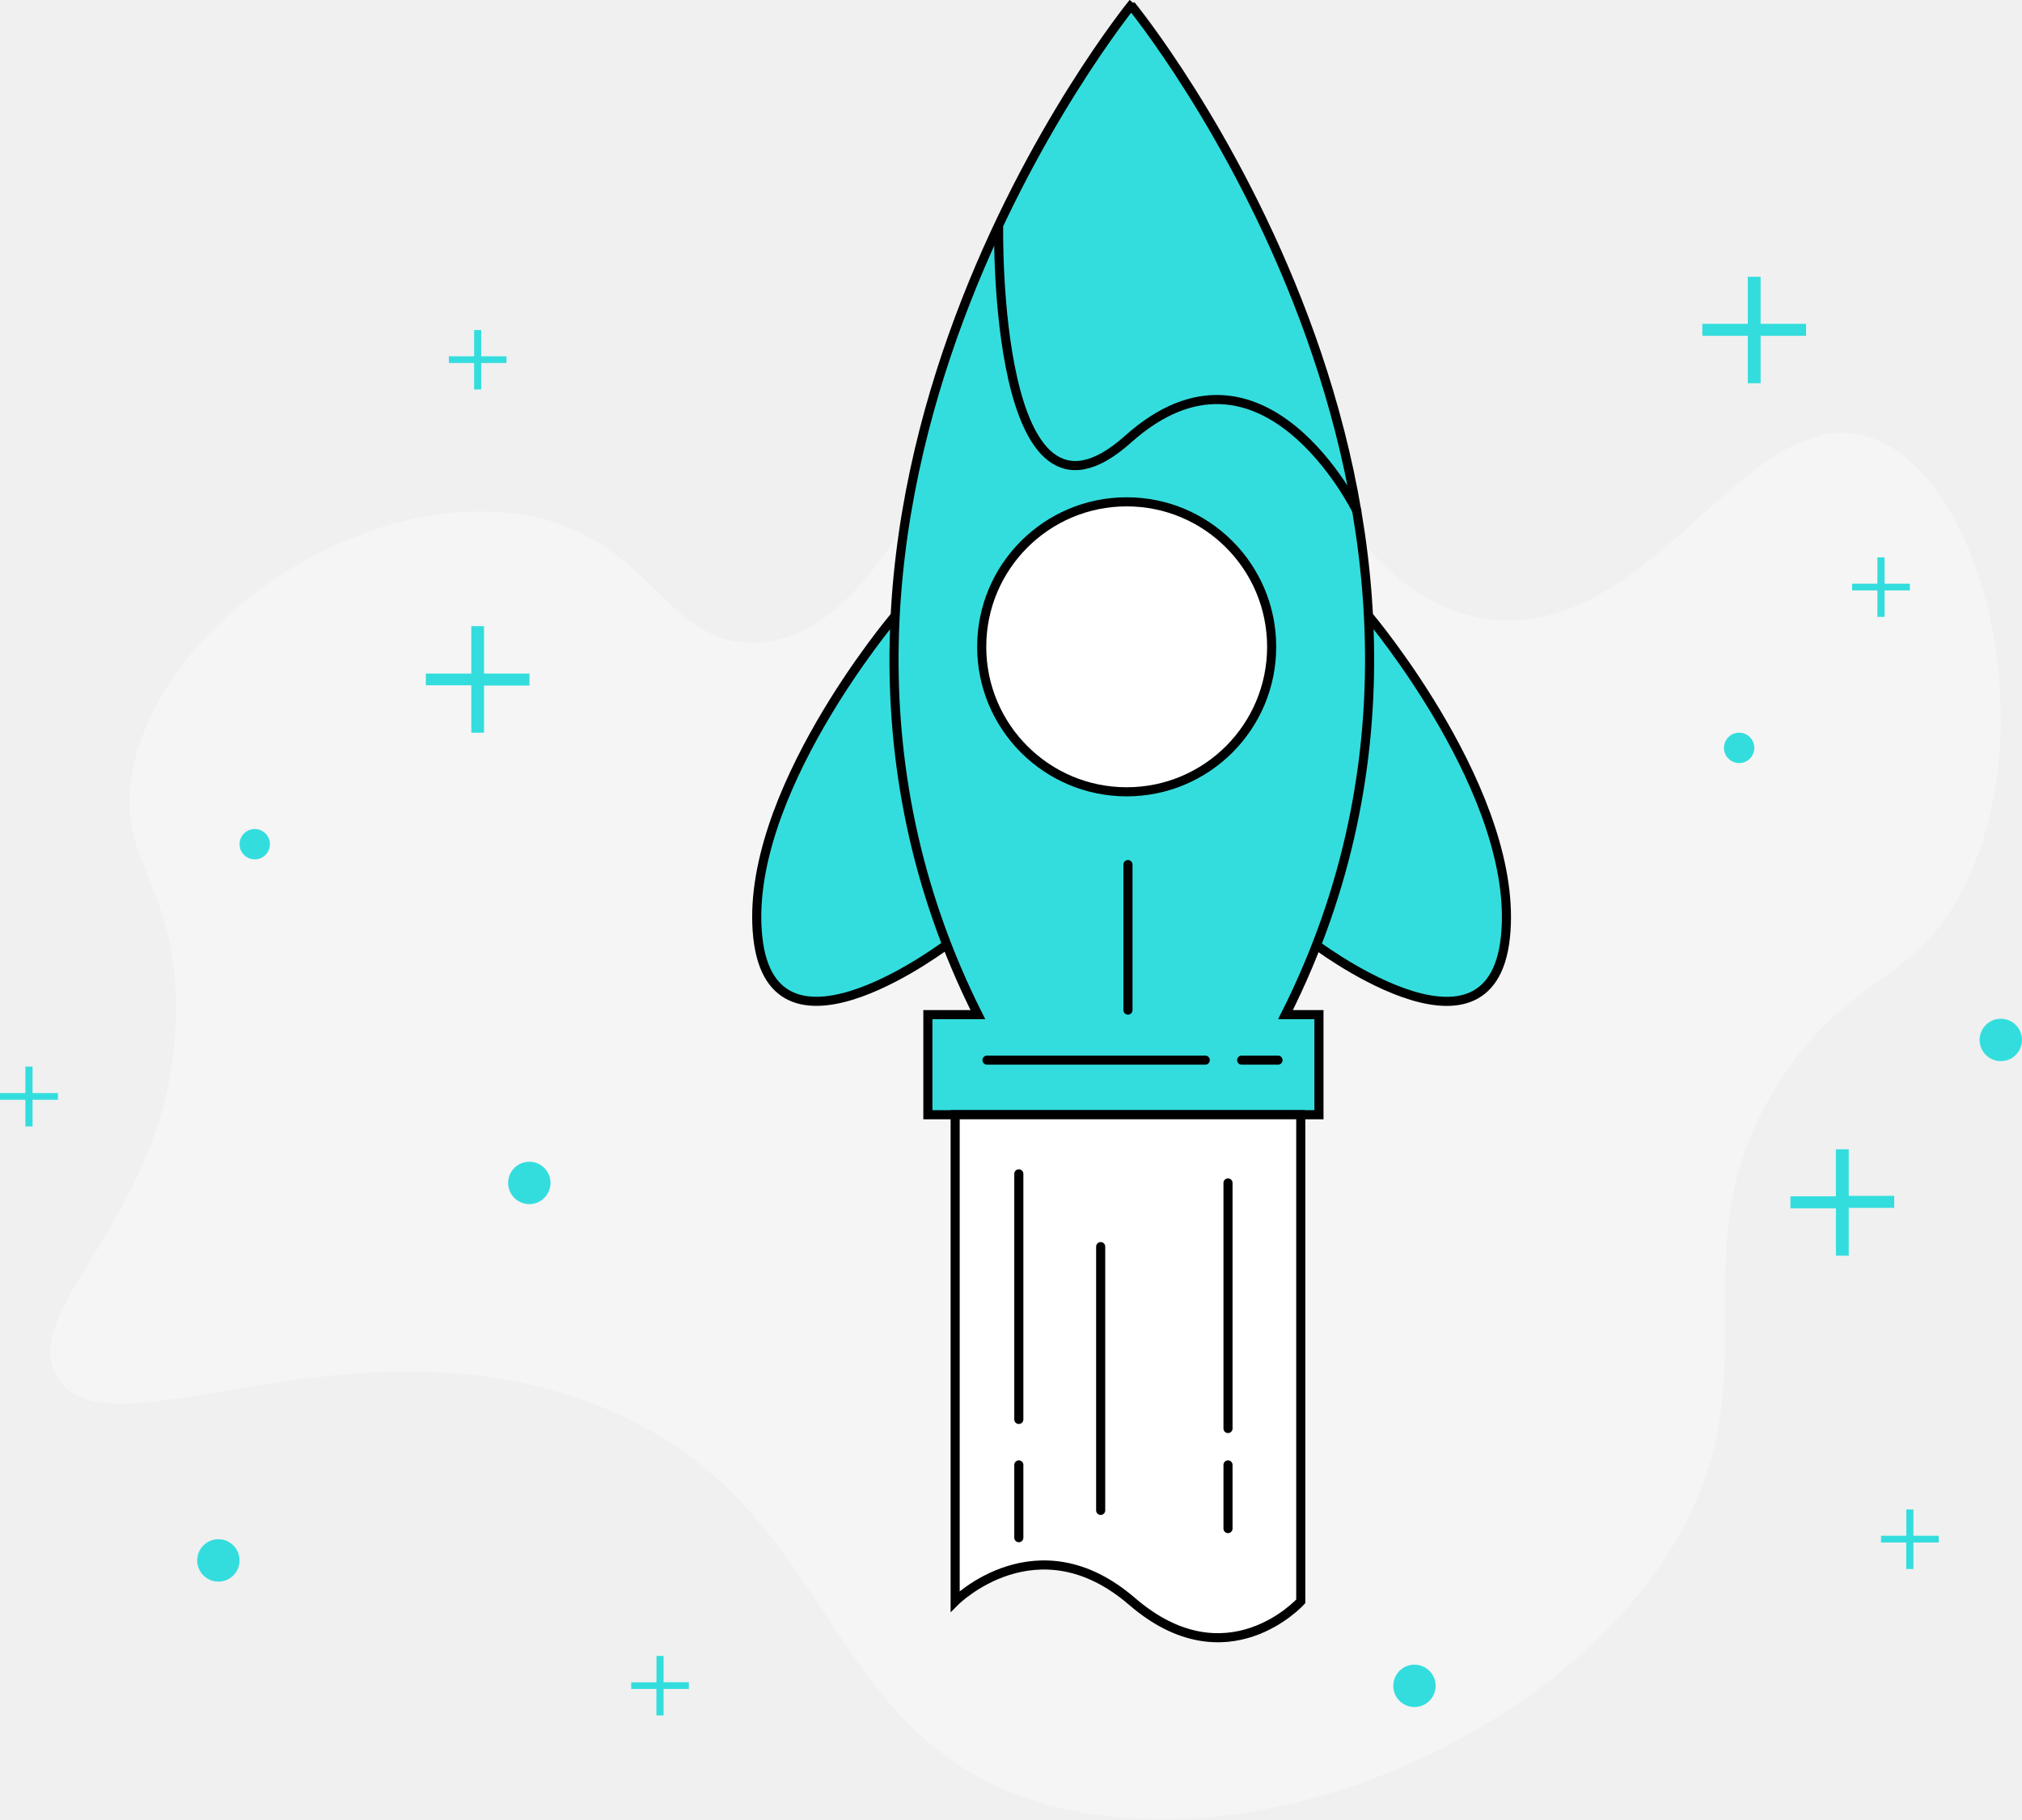
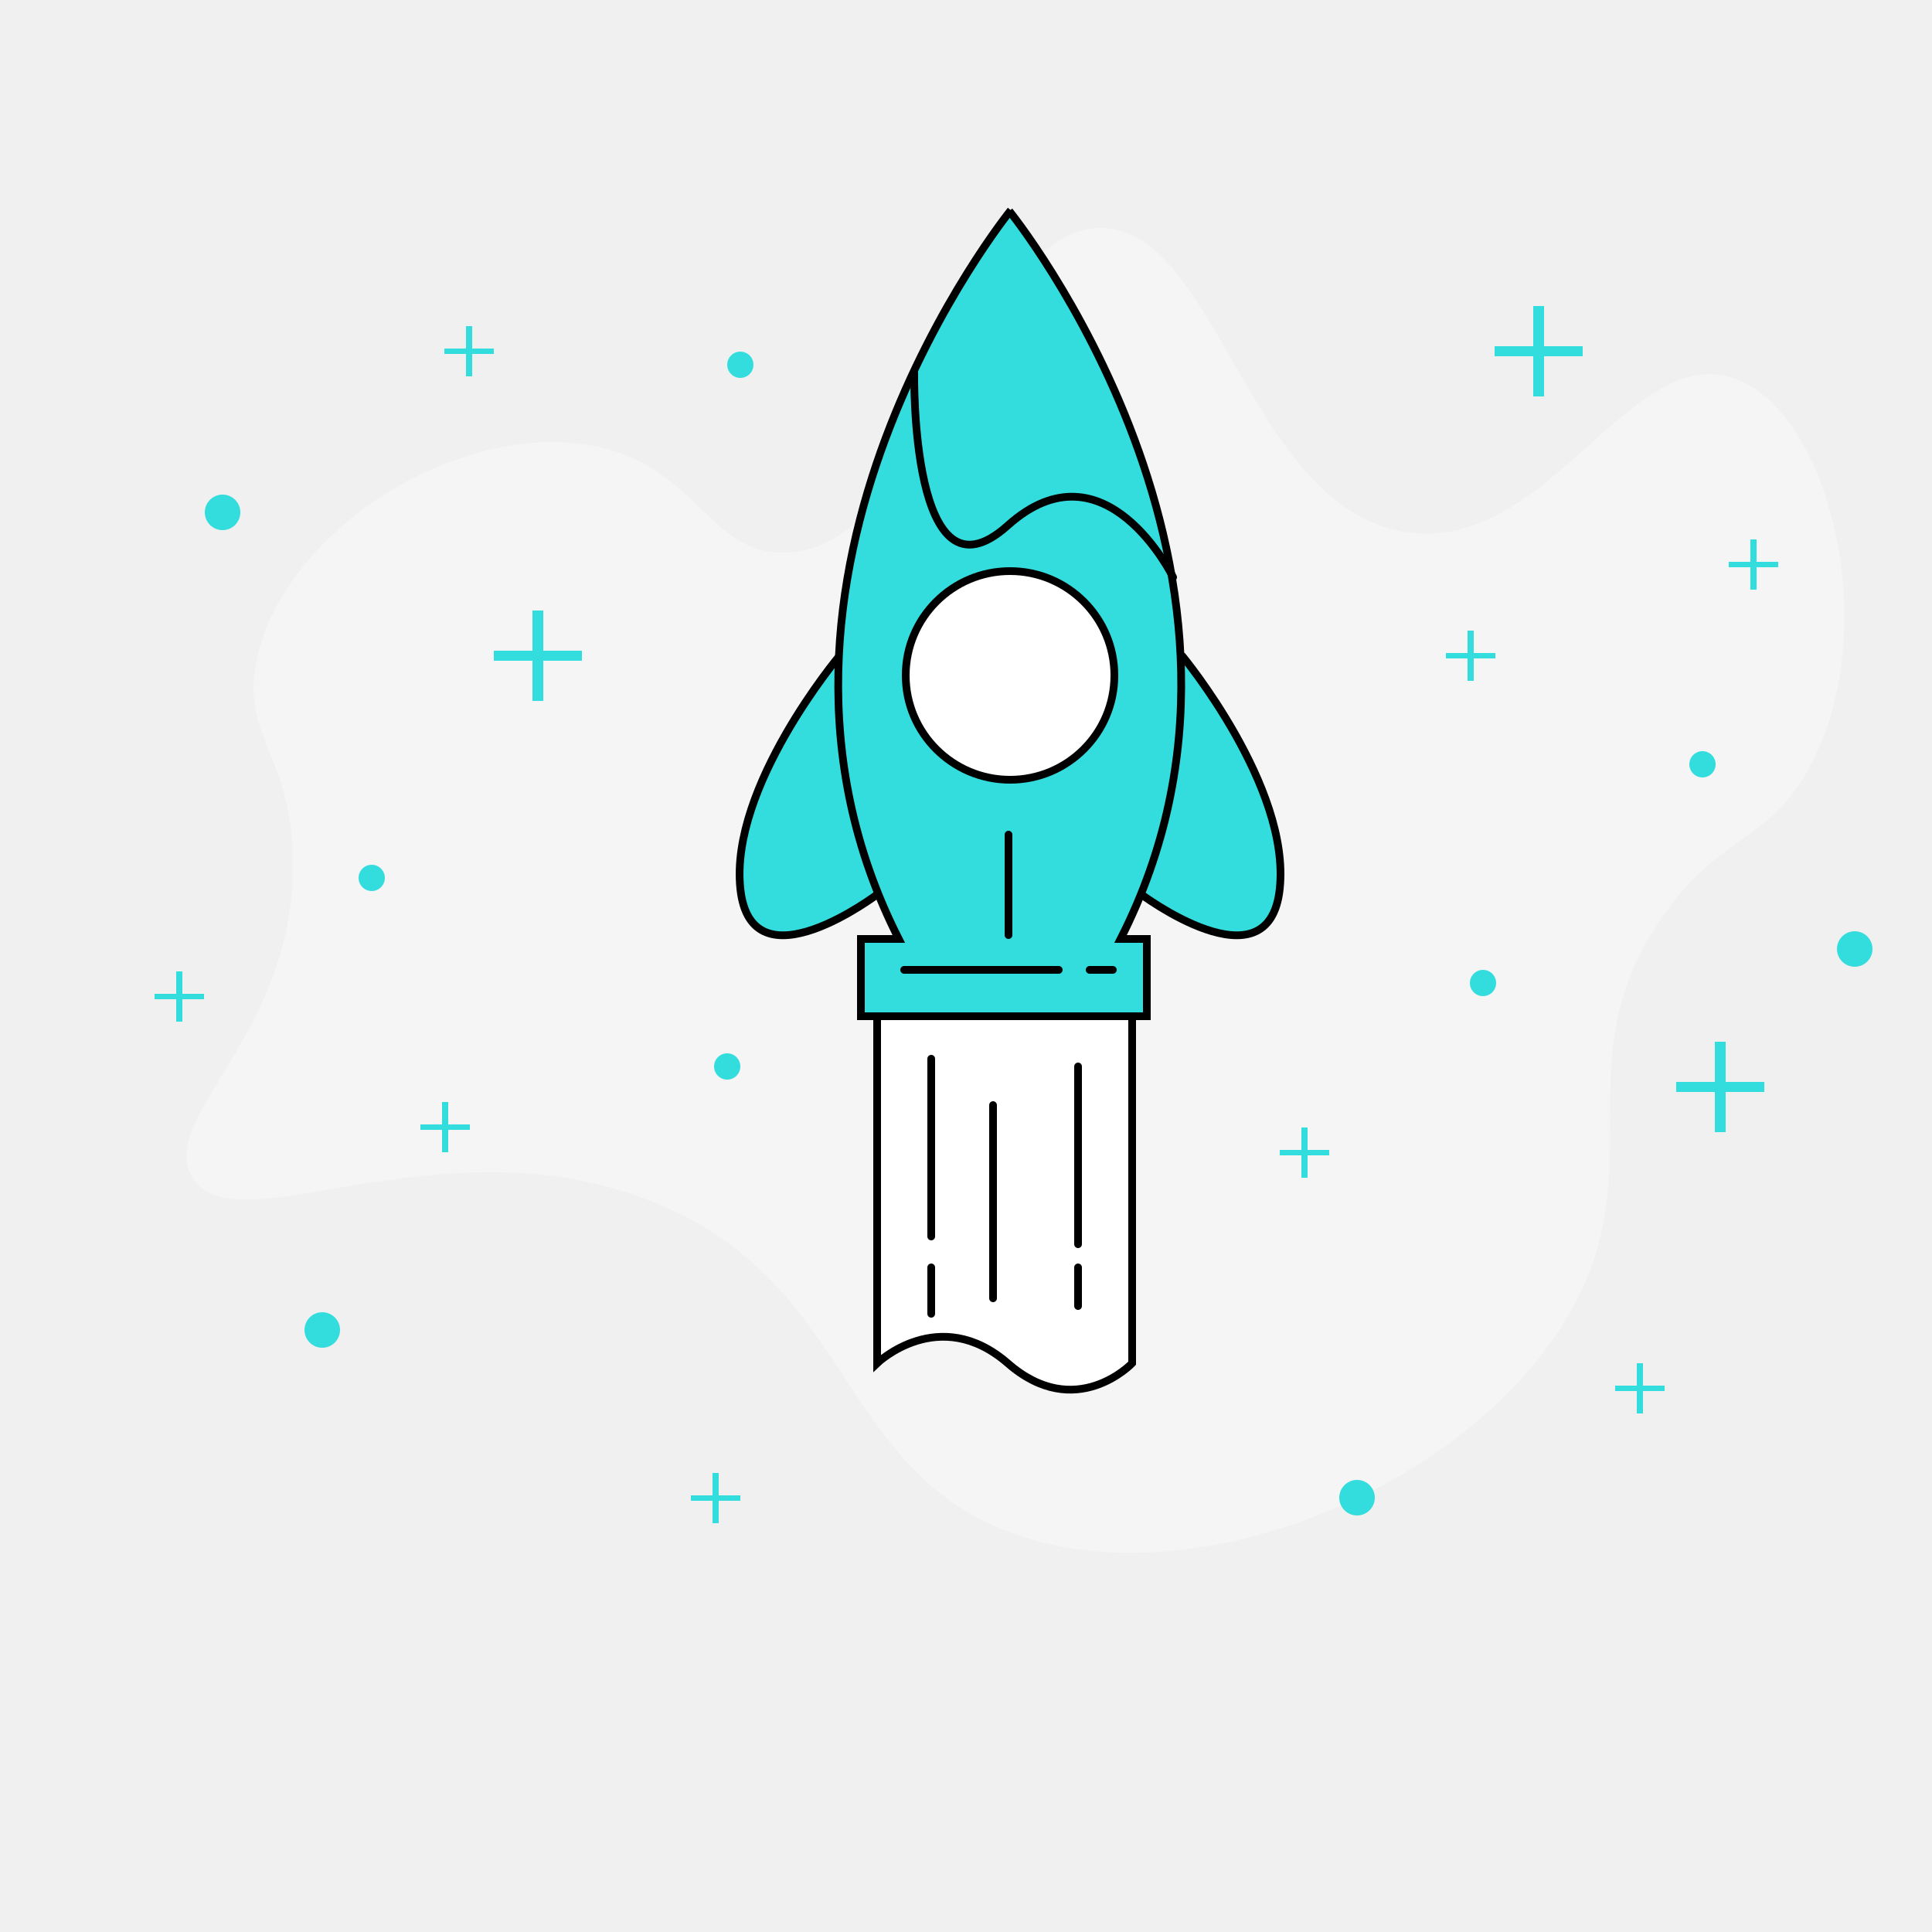
- <svg xmlns="http://www.w3.org/2000/svg" id="Layer_1" data-name="Layer 1" viewBox="0 0 222.32 200.01">
-   <defs>
-     <style>.cls-1{fill:#f5f5f5;}.cls-2,.cls-3,.cls-4{fill:#34dddd;}.cls-2,.cls-4,.cls-5,.cls-6{stroke:#000;stroke-miterlimit:10;}.cls-2,.cls-5,.cls-6{stroke-linecap:round;}.cls-5{fill:none;}.cls-6{fill:#fff;}</style>
-   </defs>
-   <path class="cls-1" d="M70.68,73.68C53,70.24,30.43,84.9,27.09,101.52c-2,9.81,4.43,12,4.73,25.47,0.49,22.79-17.47,33.38-13.13,41.22C24,177.75,49.95,161,77.24,171.1c27.57,10.24,24.49,36.07,49.1,43.85,25.84,8.17,63.26-9.55,73-33.87,6.59-16.46-2.21-29.19,9.45-46.21,7.6-11.09,14.08-9.7,19.43-20C237.49,97.12,230.44,69,218,65c-13.45-4.32-23.81,22.45-42,20-20.63-2.83-24.61-39.59-39.91-39.39-16.23.22-22.11,41.71-40.7,42C85.58,87.76,84.2,76.32,70.68,73.68Z" transform="translate(-12.48 -16.95)" />
-   <path class="cls-2" d="M110.8,84.77s-16.67,19.7-15,35.23,21.18,0.5,21.18.5h40" transform="translate(-12.48 -16.95)" />
-   <path class="cls-2" d="M163.05,84.77S179.65,104.46,178,120s-21.26.5-21.26,0.5H117" transform="translate(-12.48 -16.95)" />
-   <path class="cls-3" d="M65.7,85.79V91h5v1.32h-5V97.5H64.3V92.29h-5V91h5V85.79H65.7Z" transform="translate(-12.48 -16.95)" />
-   <path class="cls-3" d="M206.06,47.38v5.17h5v1.32h-5v5.21h-1.41V53.87h-5V52.55h5V47.38h1.41Z" transform="translate(-12.48 -16.95)" />
-   <path class="cls-3" d="M215.75,143.25v5.17h5v1.32h-5V155h-1.41v-5.21h-5v-1.32h5v-5.17h1.41Z" transform="translate(-12.48 -16.95)" />
-   <path class="cls-3" d="M16.06,134.21v2.91h2.79v0.74H16.06v2.93H15.27v-2.93H12.48v-0.74h2.79v-2.91h0.79Z" transform="translate(-12.48 -16.95)" />
-   <path class="cls-3" d="M219.69,78.23v2.89h2.78v0.74h-2.78v2.91H218.9V81.86h-2.78V81.12h2.78V78.23h0.79Z" transform="translate(-12.48 -16.95)" />
-   <path class="cls-3" d="M65.39,53.23v2.89h2.78v0.74H65.39v2.91H64.61V56.86H61.83V56.12h2.78V53.23h0.79Z" transform="translate(-12.48 -16.95)" />
-   <circle class="cls-3" cx="58.2" cy="130.05" r="2.33" />
-   <circle class="cls-3" cx="219.99" cy="114.33" r="2.33" />
-   <circle class="cls-3" cx="155.52" cy="185.34" r="2.33" />
-   <circle class="cls-3" cx="24.01" cy="171.55" r="2.33" />
-   <circle class="cls-3" cx="28.01" cy="92.81" r="1.67" />
-   <circle class="cls-3" cx="191.22" cy="82.22" r="1.67" />
-   <path class="cls-3" d="M222.86,182.9v2.89h2.78v0.74h-2.78v2.91h-0.79v-2.91H219.3v-0.74h2.78V182.9h0.79Z" transform="translate(-12.48 -16.95)" />
-   <path class="cls-3" d="M85.44,199v2.89h2.78v0.74H85.44v2.91H84.65v-2.91H81.88V201.9h2.78V199h0.79Z" transform="translate(-12.48 -16.95)" />
-   <path class="cls-4" d="M137.07,17.26S91.87,72.5,120,128.5H114.5v11h43v-11h-3.68c28.17-56-17-111-17-111" transform="translate(-12.48 -16.95)" />
-   <line class="cls-5" x1="108.52" y1="116.55" x2="132.52" y2="116.55" />
-   <line class="cls-5" x1="136.52" y1="116.55" x2="140.52" y2="116.55" />
-   <line class="cls-5" x1="124.02" y1="111.05" x2="124.02" y2="95.05" />
-   <path class="cls-5" d="M122.28,42s-0.59,36.48,14.22,23.24,25.16,7.85,25.16,7.85" transform="translate(-12.48 -16.95)" />
-   <circle class="cls-6" cx="123.88" cy="71.11" r="15.94" />
-   <path class="cls-6" d="M155.5,193V139.5h-38V193s9-9,19.44,0S155.5,193,155.5,193Z" transform="translate(-12.48 -16.95)" />
-   <line class="cls-5" x1="112.02" y1="129.05" x2="112.02" y2="156.05" />
-   <line class="cls-5" x1="112.02" y1="161.05" x2="112.02" y2="169.05" />
-   <line class="cls-5" x1="121.02" y1="137.05" x2="121.02" y2="166.05" />
-   <line class="cls-5" x1="135.02" y1="130.05" x2="135.02" y2="157.05" />
-   <line class="cls-5" x1="135.02" y1="161.05" x2="135.02" y2="168.05" />
+ <svg xmlns="http://www.w3.org/2000/svg" version="1.1" id="Layer_1" x="0px" y="0px" viewBox="0 0 250 250" style="enable-background:new 0 0 250 250;" xml:space="preserve">
+   <style type="text/css">
+ 	.st0{fill:#F5F5F5;}
+ 	.st1{fill:#34DDDD;}
+ 	.st2{fill:#34DDDD;stroke:#000000;stroke-linecap:round;stroke-miterlimit:10;}
+ 	.st3{fill:#34DDDD;stroke:#000000;stroke-miterlimit:10;}
+ 	.st4{fill:none;stroke:#000000;stroke-linecap:round;stroke-miterlimit:10;}
+ 	.st5{fill:#FFFFFF;stroke:#000000;stroke-linecap:round;stroke-miterlimit:10;}
+ </style>
+   <path class="st0" d="M76.8,57.7c-17.7-3.4-40.3,11.2-43.6,27.8c-2,9.8,4.4,12,4.7,25.5c0.5,22.8-17.5,33.4-13.1,41.2  c5.3,9.5,31.3-7.3,58.6,2.9c27.6,10.2,24.5,36.1,49.1,43.8c25.8,8.2,63.3-9.6,73-33.9c6.6-16.5-2.2-29.2,9.5-46.2  c7.6-11.1,14.1-9.7,19.4-20c9.3-17.8,2.2-45.9-10.2-49.9c-13.5-4.3-23.8,22.4-42,20c-20.6-2.8-24.6-39.6-39.9-39.4  c-16.2,0.2-22.1,41.7-40.7,42C91.7,71.8,90.3,60.3,76.8,57.7z" />
+   <g>
+     <path class="st1" d="M70.3,79v5.2h5v1.3h-5v5.2h-1.4v-5.2h-5v-1.3h5V79H70.3z" />
+   </g>
+   <g>
+     <path class="st1" d="M199.8,39.6v5.2h5v1.3h-5v5.2h-1.4v-5.2h-5v-1.3h5v-5.2H199.8z" />
+   </g>
+   <g>
+     <path class="st1" d="M223.3,134.8v5.2h5v1.3h-5v5.2h-1.4v-5.2h-5V140h5v-5.2H223.3z" />
+   </g>
+   <g>
+     <path class="st1" d="M23.6,125.7v2.9h2.8v0.7h-2.8v2.9h-0.8v-2.9H20v-0.7h2.8v-2.9H23.6z" />
+   </g>
+   <g>
+     <path class="st1" d="M227.3,69.8v2.9h2.8v0.7h-2.8v2.9h-0.8v-2.9h-2.8v-0.7h2.8v-2.9H227.3z" />
+   </g>
+   <g>
+     <path class="st1" d="M61.1,42.2v2.9h2.8v0.7h-2.8v2.9h-0.8v-2.9h-2.8v-0.7h2.8v-2.9H61.1z" />
+   </g>
+   <circle class="st1" cx="28.8" cy="66.3" r="2.3" />
+   <circle class="st1" cx="240" cy="122.8" r="2.3" />
+   <circle class="st1" cx="175.6" cy="193.8" r="2.3" />
+   <circle class="st1" cx="41.7" cy="172.1" r="2.3" />
+   <circle class="st1" cx="48.1" cy="113.6" r="1.7" />
+   <circle class="st1" cx="220.3" cy="98.9" r="1.7" />
+   <g>
+     <path class="st1" d="M212.6,176.4v2.9h2.8v0.7h-2.8v2.9h-0.8V180h-2.8v-0.7h2.8v-2.9H212.6z" />
+   </g>
+   <g>
+     <path class="st1" d="M93,190.6v2.9h2.8v0.7H93v2.9h-0.8v-2.9h-2.8v-0.7h2.8v-2.9H93z" />
+   </g>
+   <g>
+     <path class="st1" d="M58,142.6v2.9h2.8v0.7H58v2.9h-0.8v-2.9h-2.8v-0.7h2.8v-2.9H58z" />
+   </g>
+   <g>
+     <path class="st2" d="M108.6,84.9c0,0-14.2,16.9-12.8,30.1c1.4,13.2,17.9,0.6,17.9,0.6H148" />
+     <path class="st2" d="M153,84.9c0,0,14,16.9,12.6,30.1c-1.4,13.2-18.1,0.6-18.1,0.6H114" />
+     <path class="st3" d="M130.8,27.2c0,0-38.4,47.3-14.5,94.3h-4.9v10h37v-10H145c23.9-47-14.4-94.2-14.4-94.2" />
+     <line class="st4" x1="117" y1="125.5" x2="137" y2="125.5" />
+     <line class="st4" x1="141" y1="125.5" x2="144" y2="125.5" />
+     <line class="st4" x1="130.5" y1="121" x2="130.5" y2="108" />
+     <path class="st4" d="M118.3,48.3c0,0-0.5,31,12.1,19.7s21.4,6.7,21.4,6.7" />
+     <circle class="st5" cx="130.7" cy="87.4" r="13.5" />
+     <path class="st5" d="M146.5,176.4v-44.9h-33v44.9c0,0,8-7.7,16.9,0C139.2,184.1,146.5,176.4,146.5,176.4z" />
+     <line class="st4" x1="120.5" y1="137" x2="120.5" y2="160" />
+     <line class="st4" x1="120.5" y1="164" x2="120.5" y2="170" />
+     <line class="st4" x1="128.5" y1="143" x2="128.5" y2="168" />
+     <line class="st4" x1="139.5" y1="138" x2="139.5" y2="161" />
+     <line class="st4" x1="139.5" y1="164" x2="139.5" y2="169" />
+   </g>
+   <g>
+     <path class="st1" d="M169.2,145.9v2.9h2.8v0.7h-2.8v2.9h-0.8v-2.9h-2.8v-0.7h2.8v-2.9H169.2z" />
+   </g>
+   <g>
+     <path class="st1" d="M190.7,81.6v2.9h2.8v0.7h-2.8v2.9h-0.8v-2.9h-2.8v-0.7h2.8v-2.9H190.7z" />
+   </g>
+   <circle class="st1" cx="191.9" cy="127.2" r="1.7" />
+   <circle class="st1" cx="94.1" cy="138" r="1.7" />
+   <circle class="st1" cx="95.8" cy="47.2" r="1.7" />
</svg>
